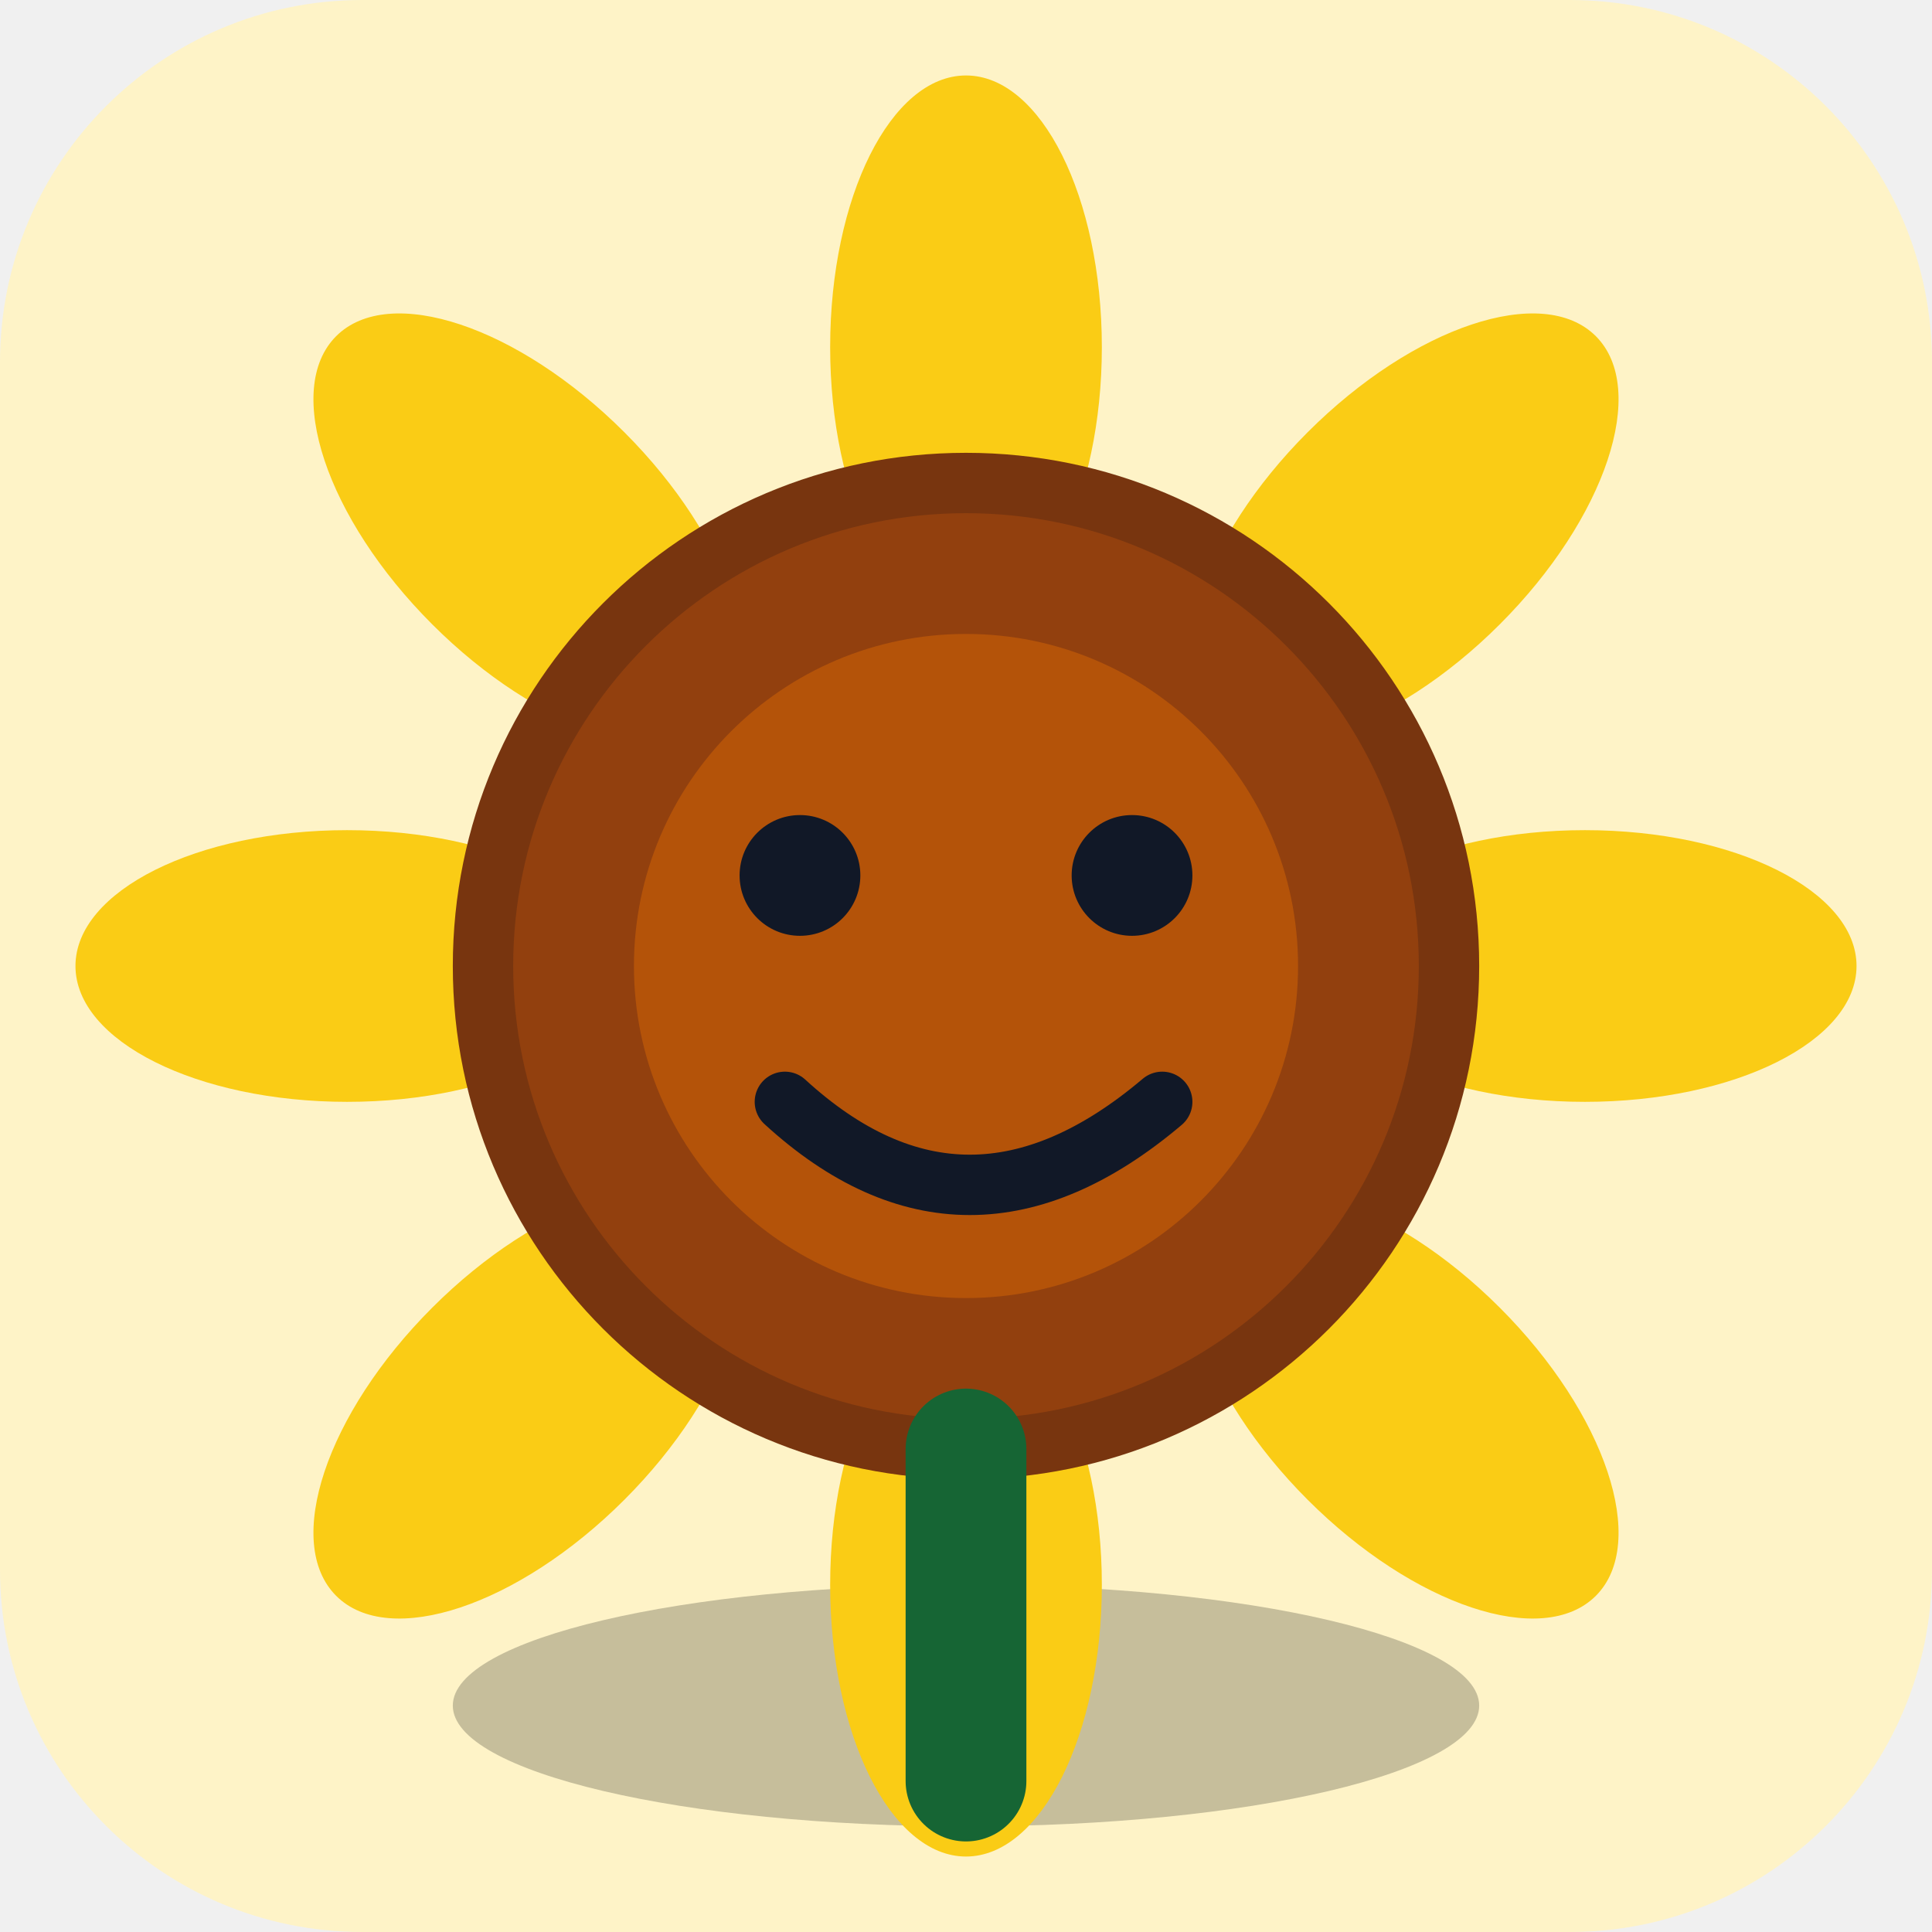
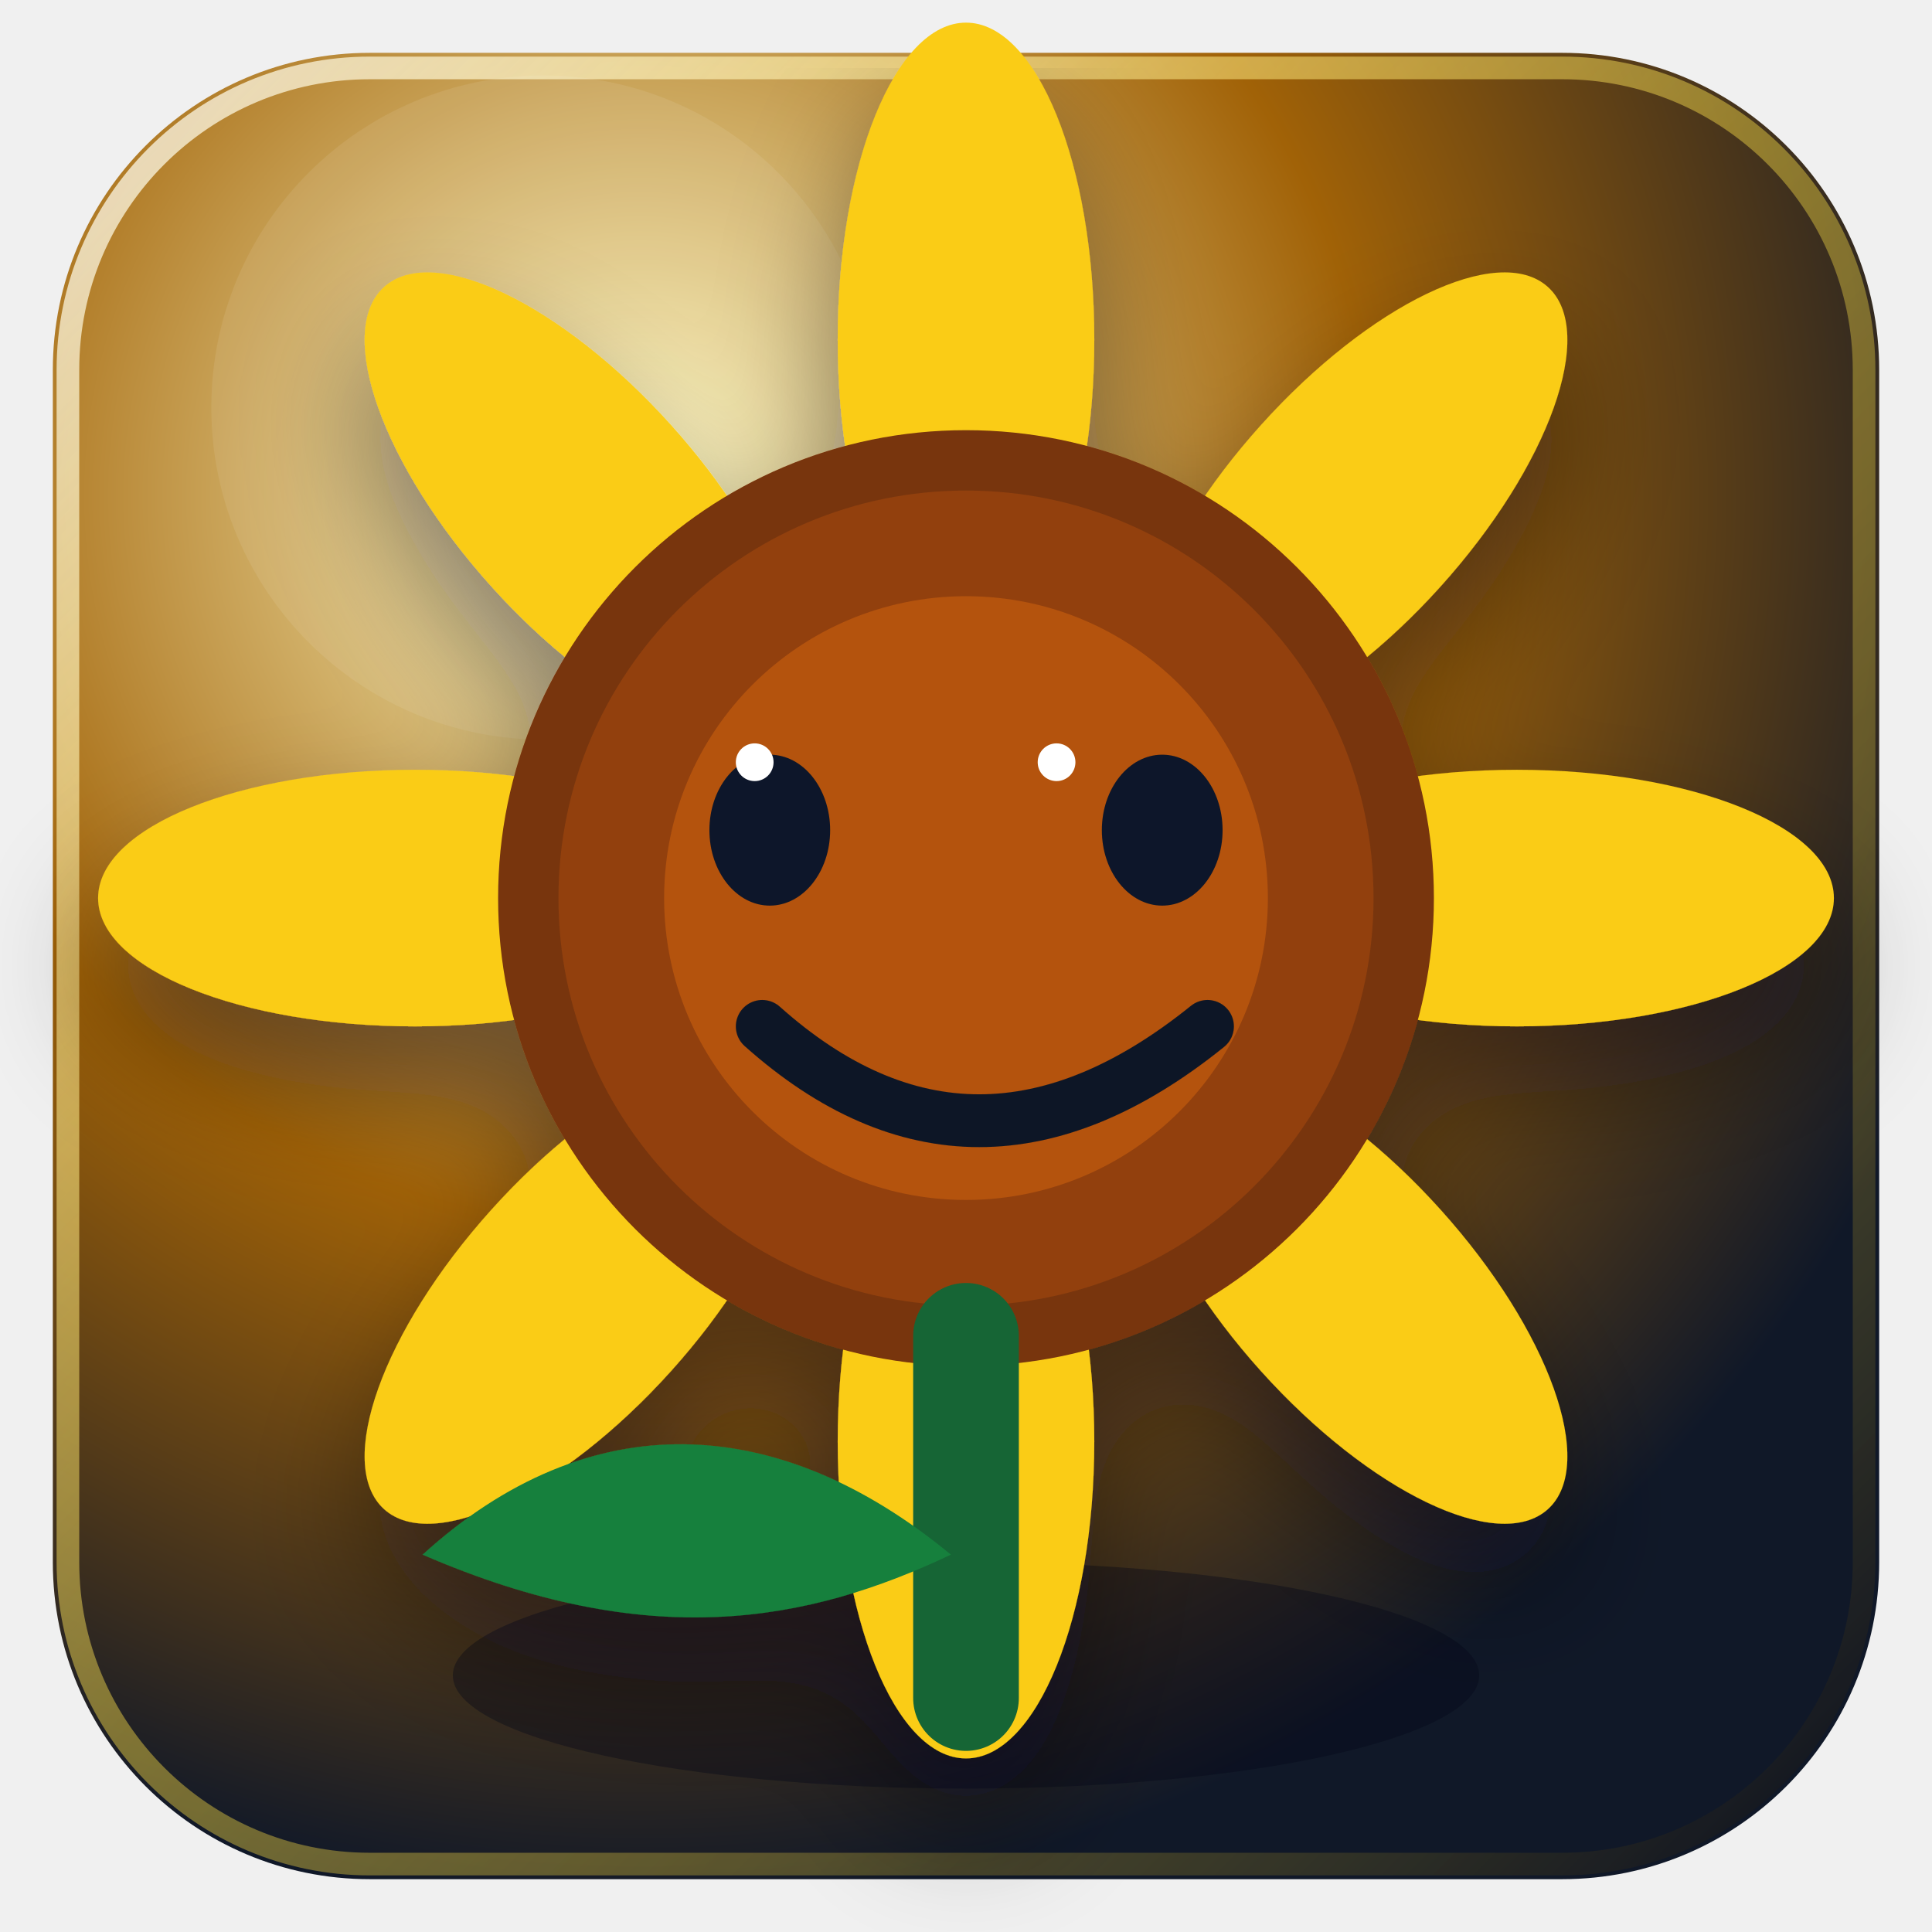
- <svg xmlns="http://www.w3.org/2000/svg" viewBox="0 0 128 128" role="img" aria-label="向日葵">
-   <style>.bob{animation:bob 1.4s ease-in-out infinite alternate;transform-origin:64px 82px}.blink{animation:blink 2.8s infinite}.glow{animation:glow 1.2s ease-in-out infinite alternate}.run{animation:run .55s ease-in-out infinite alternate;transform-origin:64px 88px}@keyframes bob{from{transform:translateY(2px)}to{transform:translateY(-4px)}}@keyframes blink{0%,92%,100%{transform:scaleY(1)}95%{transform:scaleY(.12)}}@keyframes glow{from{opacity:.55}to{opacity:1}}@keyframes run{from{transform:rotate(-2deg)}to{transform:rotate(3deg)}}</style>
-   <rect width="128" height="128" rx="24" fill="#fef3c7" />
-   <ellipse cx="64" cy="113" rx="34" ry="8" fill="#000" opacity=".22" />
-   <g class="bob">
-     <g class="glow" fill="#facc15">
-       <ellipse cx="64" cy="23" rx="9" ry="18" />
-       <ellipse cx="64" cy="105" rx="9" ry="18" />
-       <ellipse cx="23" cy="64" rx="18" ry="9" />
-       <ellipse cx="105" cy="64" rx="18" ry="9" />
-       <ellipse cx="35" cy="35" rx="9" ry="18" transform="rotate(-45 35 35)" />
-       <ellipse cx="93" cy="35" rx="9" ry="18" transform="rotate(45 93 35)" />
-       <ellipse cx="35" cy="93" rx="9" ry="18" transform="rotate(45 35 93)" />
-       <ellipse cx="93" cy="93" rx="9" ry="18" transform="rotate(-45 93 93)" />
+ <svg xmlns="http://www.w3.org/2000/svg" viewBox="0 0 256 256" role="img" aria-label="向日葵" class="premium-detail">
+   <defs>
+     <radialGradient id="bg" cx="32%" cy="24%" r="78%">
+       <stop offset="0" stop-color="#fef9c3" />
+       <stop offset="0.52" stop-color="#a16207" />
+       <stop offset="1" stop-color="#101828" />
+     </radialGradient>
+     <linearGradient id="rim" x1="0" y1="0" x2="1" y2="1">
+       <stop offset="0" stop-color="#fff" stop-opacity=".95" />
+       <stop offset=".48" stop-color="#fde047" stop-opacity=".55" />
+       <stop offset="1" stop-color="#020617" stop-opacity=".75" />
+     </linearGradient>
+     <linearGradient id="metal" x1="0" y1="0" x2="1" y2="1">
+       <stop offset="0" stop-color="#f8fafc" />
+       <stop offset=".35" stop-color="#94a3b8" />
+       <stop offset=".7" stop-color="#475569" />
+       <stop offset="1" stop-color="#1e293b" />
+     </linearGradient>
+     <filter id="shadow" x="-30%" y="-30%" width="160%" height="170%">
+       <feDropShadow dx="0" dy="9" stdDeviation="8" flood-color="#020617" flood-opacity=".42" />
+     </filter>
+     <filter id="softGlow" x="-50%" y="-50%" width="200%" height="200%">
+       <feGaussianBlur stdDeviation="5" result="blur" />
+       <feMerge>
+         <feMergeNode in="blur" />
+         <feMergeNode in="SourceGraphic" />
+       </feMerge>
+     </filter>
+     <style>.float{animation:float 1.8s ease-in-out infinite alternate;transform-origin:128px 154px}.run{animation:run .72s ease-in-out infinite alternate;transform-origin:128px 170px}.blink{animation:blink 3.2s infinite;transform-origin:center}.shine{animation:shine 1.4s ease-in-out infinite alternate}@keyframes float{from{transform:translateY(4px)}to{transform:translateY(-6px)}}@keyframes run{from{transform:rotate(-2.5deg) translateY(2px)}to{transform:rotate(2.5deg) translateY(-3px)}}@keyframes blink{0%,91%,100%{transform:scaleY(1)}94%{transform:scaleY(.12)}}@keyframes shine{from{opacity:.35}to{opacity:1}}</style>
+   </defs>
+   <rect x="7" y="7" width="242" height="242" rx="42" fill="url(#bg)" />
+   <rect x="9" y="9" width="238" height="238" rx="40" fill="none" stroke="url(#rim)" stroke-width="3" opacity=".8" />
+   <circle cx="72" cy="54" r="44" fill="#fff" opacity=".08" />
+   <ellipse cx="128" cy="222" rx="68" ry="15" fill="#020617" opacity=".38" />
+   <g class="float" filter="url(#shadow)">
+     <g class="shine" fill="#facc15">
+       <ellipse cx="128" cy="45" rx="17" ry="42" />
+       <ellipse cx="128" cy="191" rx="17" ry="42" />
+       <ellipse cx="55" cy="119" rx="42" ry="17" />
+       <ellipse cx="201" cy="119" rx="42" ry="17" />
+       <ellipse cx="77" cy="67" rx="16" ry="39" transform="rotate(-42 77 67)" />
+       <ellipse cx="179" cy="67" rx="16" ry="39" transform="rotate(42 179 67)" />
+       <ellipse cx="77" cy="171" rx="16" ry="39" transform="rotate(42 77 171)" />
+       <ellipse cx="179" cy="171" rx="16" ry="39" transform="rotate(-42 179 171)" />
    </g>
-     <circle cx="64" cy="64" r="32" fill="#92400e" stroke="#78350f" stroke-width="4" />
-     <circle cx="64" cy="64" r="22" fill="#b45309" />
+     <circle cx="128" cy="119" r="58" fill="#92400e" stroke="#78350f" stroke-width="8" />
+     <circle cx="128" cy="119" r="40" fill="#b45309" />
+     <path d="M128 177v48" stroke="#166534" stroke-width="14" stroke-linecap="round" />
+     <path d="M126 206c-23-19-48-20-70 0 30 13 51 9 70 0z" fill="#15803d" />
    <g class="blink">
-       <circle cx="53" cy="58" r="4" fill="#111827" />
-       <circle cx="75" cy="58" r="4" fill="#111827" />
+       <ellipse cx="102" cy="110" rx="8" ry="10" fill="#0f172a" />
+       <ellipse cx="154" cy="110" rx="8" ry="10" fill="#0f172a" />
+       <circle cx="100" cy="101" r="2.5" fill="#fff" />
+       <circle cx="140" cy="101" r="2.5" fill="#fff" />
    </g>
-     <path d="M52 73q12 11 25 0" fill="none" stroke="#111827" stroke-width="4" stroke-linecap="round" />
-     <path d="M64 96v22" stroke="#166534" stroke-width="8" stroke-linecap="round" />
+     <path d="M101 136q28 25 59 0" fill="none" stroke="#111827" stroke-width="7" stroke-linecap="round" />
  </g>
</svg>
